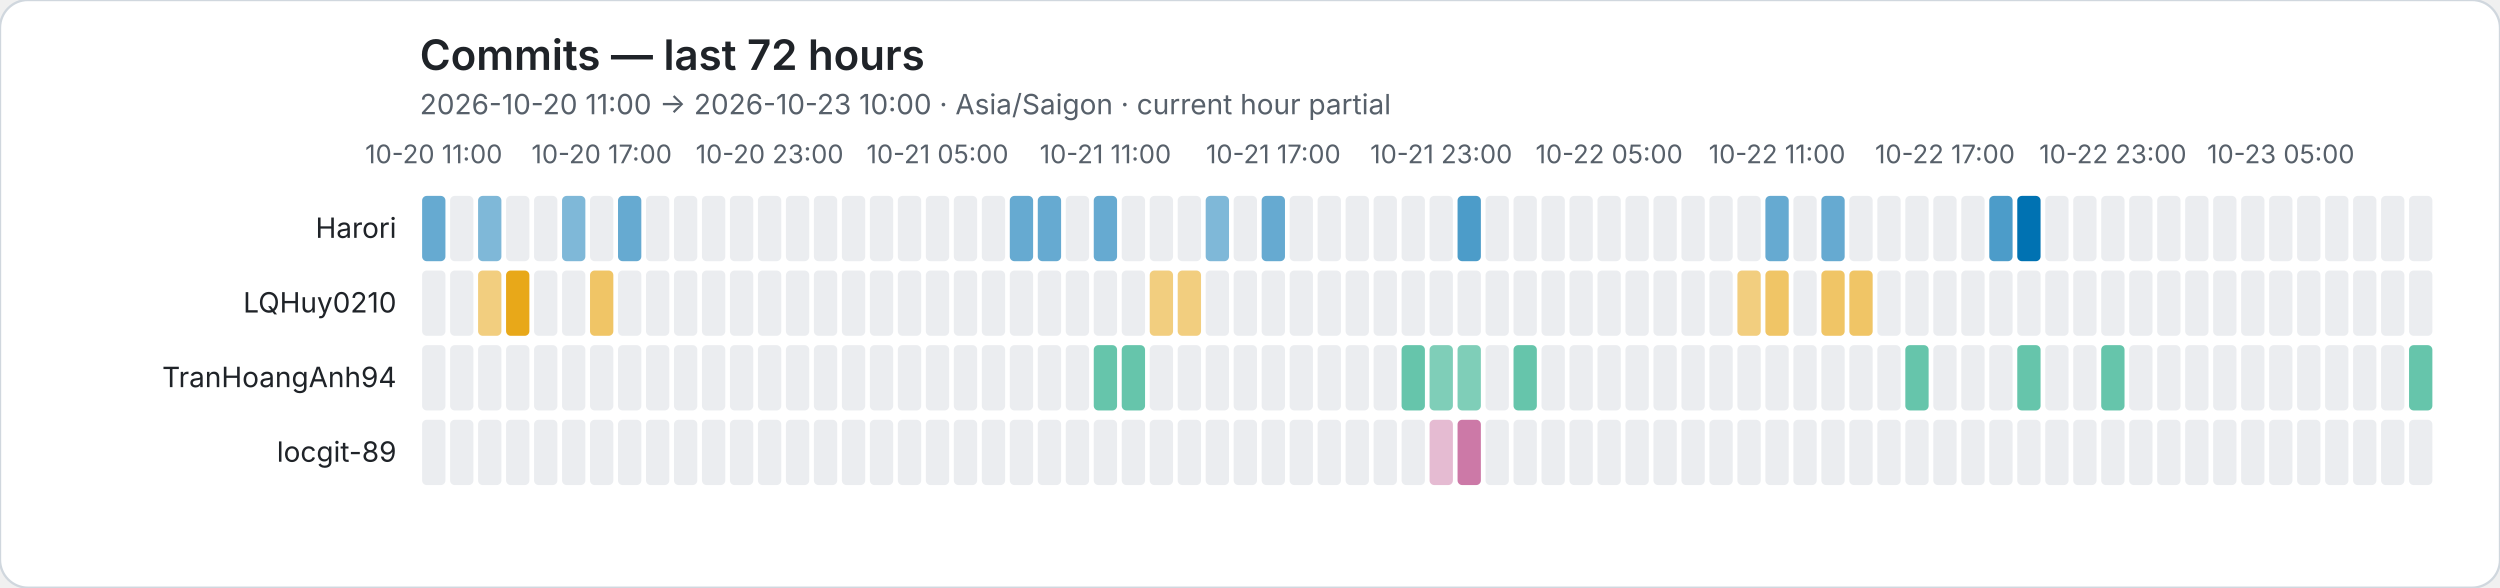
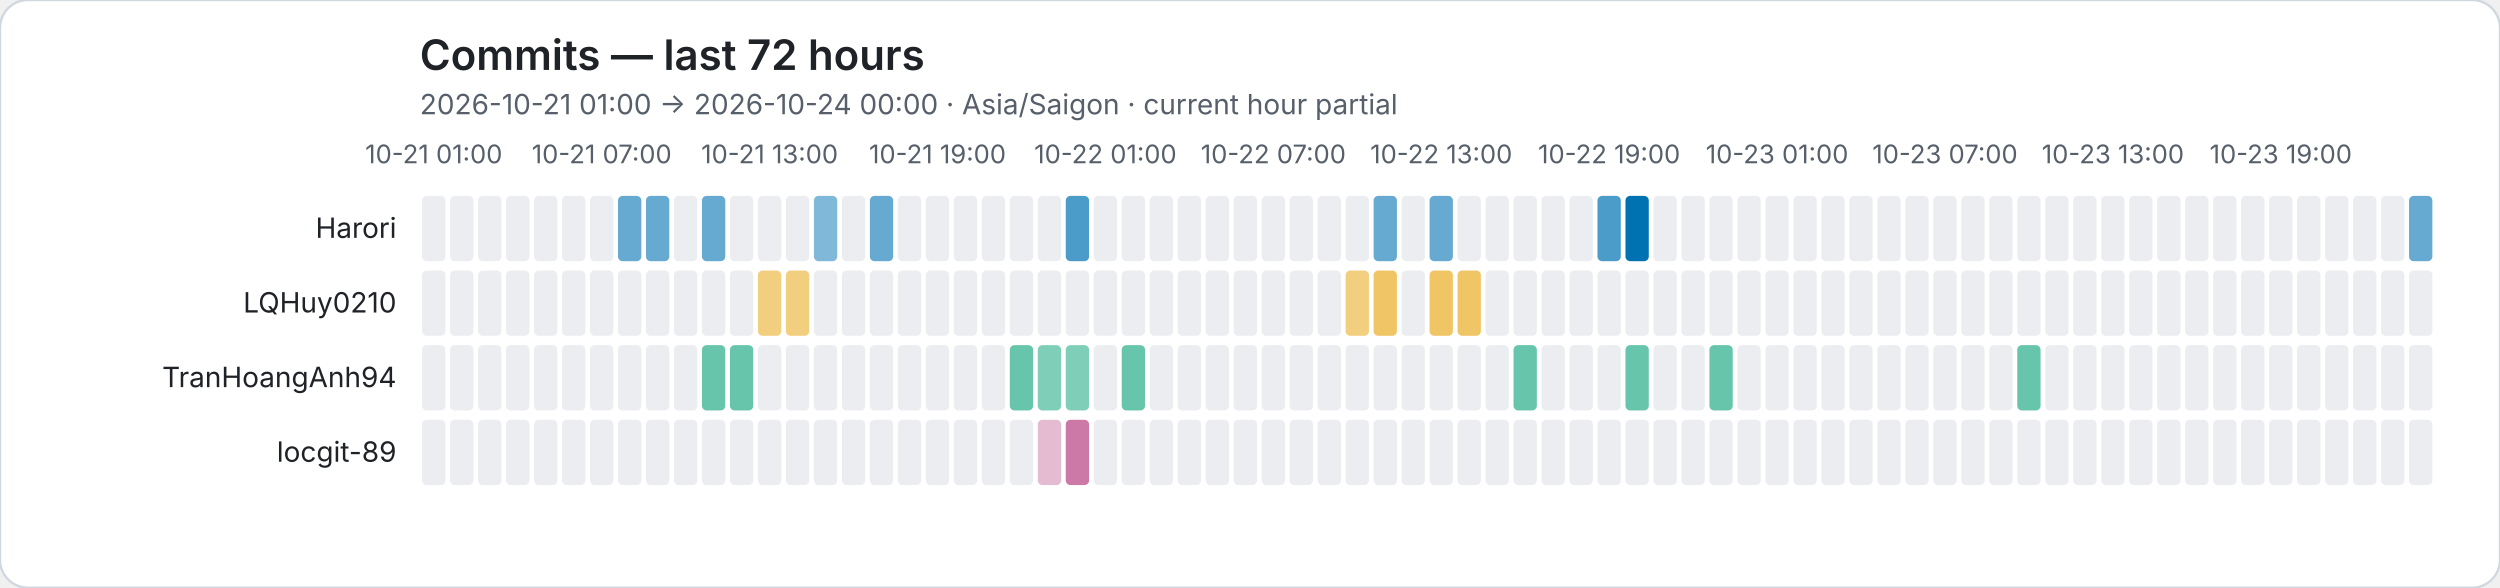
<svg xmlns="http://www.w3.org/2000/svg" role="img" viewBox="0 0 1072 252">
  <rect width="1072" height="252" rx="12" fill="#ffffff" stroke="#d0d7de" />
  <style>text{font-family:system-ui,-apple-system,BlinkMacSystemFont,"Segoe UI",sans-serif}.axis{fill:#57606a;font-size:11px}.heading{fill:#1f2328;font-size:18px;font-weight:600}.subheading{fill:#57606a;font-size:12px}.name{fill:#1f2328;font-size:12px}</style>
  <text class="heading" x="180" y="30">Commits — last 72 hours</text>
-   <text class="subheading" x="180" y="49">2026-10-20 11:00 → 2026-10-23 10:00 · Asia/Saigon · current hour partial</text>
-   <text class="axis" x="186" y="70" text-anchor="middle">10-20 11:00</text>
-   <text class="axis" x="258" y="70" text-anchor="middle">10-20 17:00</text>
-   <text class="axis" x="330" y="70" text-anchor="middle">10-20 23:00</text>
-   <text class="axis" x="402" y="70" text-anchor="middle">10-21 05:00</text>
-   <text class="axis" x="474" y="70" text-anchor="middle">10-21 11:00</text>
-   <text class="axis" x="546" y="70" text-anchor="middle">10-21 17:00</text>
-   <text class="axis" x="618" y="70" text-anchor="middle">10-21 23:00</text>
-   <text class="axis" x="690" y="70" text-anchor="middle">10-22 05:00</text>
-   <text class="axis" x="762" y="70" text-anchor="middle">10-22 11:00</text>
-   <text class="axis" x="834" y="70" text-anchor="middle">10-22 17:00</text>
-   <text class="axis" x="906" y="70" text-anchor="middle">10-22 23:00</text>
-   <text class="axis" x="978" y="70" text-anchor="middle">10-23 05:00</text>
+   <text class="subheading" x="180" y="49">2026-10-21 01:00 → 2026-10-24 00:00 · Asia/Saigon · current hour partial</text>
+   <text class="axis" x="186" y="70" text-anchor="middle">10-21 01:00</text>
+   <text class="axis" x="258" y="70" text-anchor="middle">10-21 07:00</text>
+   <text class="axis" x="330" y="70" text-anchor="middle">10-21 13:00</text>
+   <text class="axis" x="402" y="70" text-anchor="middle">10-21 19:00</text>
+   <text class="axis" x="474" y="70" text-anchor="middle">10-22 01:00</text>
+   <text class="axis" x="546" y="70" text-anchor="middle">10-22 07:00</text>
+   <text class="axis" x="618" y="70" text-anchor="middle">10-22 13:00</text>
+   <text class="axis" x="690" y="70" text-anchor="middle">10-22 19:00</text>
+   <text class="axis" x="762" y="70" text-anchor="middle">10-23 01:00</text>
+   <text class="axis" x="834" y="70" text-anchor="middle">10-23 07:00</text>
+   <text class="axis" x="906" y="70" text-anchor="middle">10-23 13:00</text>
+   <text class="axis" x="978" y="70" text-anchor="middle">10-23 19:00</text>
  <text class="name" x="170" y="102" text-anchor="end">Harori</text>
-   <rect data-hour="0" x="181" y="84" width="10" height="28" rx="2" fill="rgba(0, 114, 178, 0.60)" />
+   <rect data-hour="0" x="181" y="84" width="10" height="28" rx="2" fill="#ebedf0" />
  <rect data-hour="1" x="193" y="84" width="10" height="28" rx="2" fill="#ebedf0" />
-   <rect data-hour="2" x="205" y="84" width="10" height="28" rx="2" fill="rgba(0, 114, 178, 0.50)" />
+   <rect data-hour="2" x="205" y="84" width="10" height="28" rx="2" fill="#ebedf0" />
  <rect data-hour="3" x="217" y="84" width="10" height="28" rx="2" fill="#ebedf0" />
  <rect data-hour="4" x="229" y="84" width="10" height="28" rx="2" fill="#ebedf0" />
-   <rect data-hour="5" x="241" y="84" width="10" height="28" rx="2" fill="rgba(0, 114, 178, 0.50)" />
+   <rect data-hour="5" x="241" y="84" width="10" height="28" rx="2" fill="#ebedf0" />
  <rect data-hour="6" x="253" y="84" width="10" height="28" rx="2" fill="#ebedf0" />
  <rect data-hour="7" x="265" y="84" width="10" height="28" rx="2" fill="rgba(0, 114, 178, 0.60)" />
-   <rect data-hour="8" x="277" y="84" width="10" height="28" rx="2" fill="#ebedf0" />
+   <rect data-hour="8" x="277" y="84" width="10" height="28" rx="2" fill="rgba(0, 114, 178, 0.60)" />
  <rect data-hour="9" x="289" y="84" width="10" height="28" rx="2" fill="#ebedf0" />
-   <rect data-hour="10" x="301" y="84" width="10" height="28" rx="2" fill="#ebedf0" />
+   <rect data-hour="10" x="301" y="84" width="10" height="28" rx="2" fill="rgba(0, 114, 178, 0.60)" />
  <rect data-hour="11" x="313" y="84" width="10" height="28" rx="2" fill="#ebedf0" />
  <rect data-hour="12" x="325" y="84" width="10" height="28" rx="2" fill="#ebedf0" />
  <rect data-hour="13" x="337" y="84" width="10" height="28" rx="2" fill="#ebedf0" />
-   <rect data-hour="14" x="349" y="84" width="10" height="28" rx="2" fill="#ebedf0" />
+   <rect data-hour="14" x="349" y="84" width="10" height="28" rx="2" fill="rgba(0, 114, 178, 0.50)" />
  <rect data-hour="15" x="361" y="84" width="10" height="28" rx="2" fill="#ebedf0" />
-   <rect data-hour="16" x="373" y="84" width="10" height="28" rx="2" fill="#ebedf0" />
+   <rect data-hour="16" x="373" y="84" width="10" height="28" rx="2" fill="rgba(0, 114, 178, 0.60)" />
  <rect data-hour="17" x="385" y="84" width="10" height="28" rx="2" fill="#ebedf0" />
  <rect data-hour="18" x="397" y="84" width="10" height="28" rx="2" fill="#ebedf0" />
  <rect data-hour="19" x="409" y="84" width="10" height="28" rx="2" fill="#ebedf0" />
  <rect data-hour="20" x="421" y="84" width="10" height="28" rx="2" fill="#ebedf0" />
-   <rect data-hour="21" x="433" y="84" width="10" height="28" rx="2" fill="rgba(0, 114, 178, 0.60)" />
-   <rect data-hour="22" x="445" y="84" width="10" height="28" rx="2" fill="rgba(0, 114, 178, 0.60)" />
-   <rect data-hour="23" x="457" y="84" width="10" height="28" rx="2" fill="#ebedf0" />
-   <rect data-hour="24" x="469" y="84" width="10" height="28" rx="2" fill="rgba(0, 114, 178, 0.60)" />
+   <rect data-hour="21" x="433" y="84" width="10" height="28" rx="2" fill="#ebedf0" />
+   <rect data-hour="22" x="445" y="84" width="10" height="28" rx="2" fill="#ebedf0" />
+   <rect data-hour="23" x="457" y="84" width="10" height="28" rx="2" fill="rgba(0, 114, 178, 0.70)" />
+   <rect data-hour="24" x="469" y="84" width="10" height="28" rx="2" fill="#ebedf0" />
  <rect data-hour="25" x="481" y="84" width="10" height="28" rx="2" fill="#ebedf0" />
  <rect data-hour="26" x="493" y="84" width="10" height="28" rx="2" fill="#ebedf0" />
  <rect data-hour="27" x="505" y="84" width="10" height="28" rx="2" fill="#ebedf0" />
-   <rect data-hour="28" x="517" y="84" width="10" height="28" rx="2" fill="rgba(0, 114, 178, 0.50)" />
+   <rect data-hour="28" x="517" y="84" width="10" height="28" rx="2" fill="#ebedf0" />
  <rect data-hour="29" x="529" y="84" width="10" height="28" rx="2" fill="#ebedf0" />
-   <rect data-hour="30" x="541" y="84" width="10" height="28" rx="2" fill="rgba(0, 114, 178, 0.60)" />
+   <rect data-hour="30" x="541" y="84" width="10" height="28" rx="2" fill="#ebedf0" />
  <rect data-hour="31" x="553" y="84" width="10" height="28" rx="2" fill="#ebedf0" />
  <rect data-hour="32" x="565" y="84" width="10" height="28" rx="2" fill="#ebedf0" />
  <rect data-hour="33" x="577" y="84" width="10" height="28" rx="2" fill="#ebedf0" />
-   <rect data-hour="34" x="589" y="84" width="10" height="28" rx="2" fill="#ebedf0" />
+   <rect data-hour="34" x="589" y="84" width="10" height="28" rx="2" fill="rgba(0, 114, 178, 0.60)" />
  <rect data-hour="35" x="601" y="84" width="10" height="28" rx="2" fill="#ebedf0" />
-   <rect data-hour="36" x="613" y="84" width="10" height="28" rx="2" fill="#ebedf0" />
-   <rect data-hour="37" x="625" y="84" width="10" height="28" rx="2" fill="rgba(0, 114, 178, 0.70)" />
+   <rect data-hour="36" x="613" y="84" width="10" height="28" rx="2" fill="rgba(0, 114, 178, 0.60)" />
+   <rect data-hour="37" x="625" y="84" width="10" height="28" rx="2" fill="#ebedf0" />
  <rect data-hour="38" x="637" y="84" width="10" height="28" rx="2" fill="#ebedf0" />
  <rect data-hour="39" x="649" y="84" width="10" height="28" rx="2" fill="#ebedf0" />
  <rect data-hour="40" x="661" y="84" width="10" height="28" rx="2" fill="#ebedf0" />
  <rect data-hour="41" x="673" y="84" width="10" height="28" rx="2" fill="#ebedf0" />
-   <rect data-hour="42" x="685" y="84" width="10" height="28" rx="2" fill="#ebedf0" />
-   <rect data-hour="43" x="697" y="84" width="10" height="28" rx="2" fill="#ebedf0" />
+   <rect data-hour="42" x="685" y="84" width="10" height="28" rx="2" fill="rgba(0, 114, 178, 0.70)" />
+   <rect data-hour="43" x="697" y="84" width="10" height="28" rx="2" fill="rgba(0, 114, 178, 1.00)" />
  <rect data-hour="44" x="709" y="84" width="10" height="28" rx="2" fill="#ebedf0" />
  <rect data-hour="45" x="721" y="84" width="10" height="28" rx="2" fill="#ebedf0" />
  <rect data-hour="46" x="733" y="84" width="10" height="28" rx="2" fill="#ebedf0" />
  <rect data-hour="47" x="745" y="84" width="10" height="28" rx="2" fill="#ebedf0" />
-   <rect data-hour="48" x="757" y="84" width="10" height="28" rx="2" fill="rgba(0, 114, 178, 0.60)" />
+   <rect data-hour="48" x="757" y="84" width="10" height="28" rx="2" fill="#ebedf0" />
  <rect data-hour="49" x="769" y="84" width="10" height="28" rx="2" fill="#ebedf0" />
-   <rect data-hour="50" x="781" y="84" width="10" height="28" rx="2" fill="rgba(0, 114, 178, 0.60)" />
+   <rect data-hour="50" x="781" y="84" width="10" height="28" rx="2" fill="#ebedf0" />
  <rect data-hour="51" x="793" y="84" width="10" height="28" rx="2" fill="#ebedf0" />
  <rect data-hour="52" x="805" y="84" width="10" height="28" rx="2" fill="#ebedf0" />
  <rect data-hour="53" x="817" y="84" width="10" height="28" rx="2" fill="#ebedf0" />
  <rect data-hour="54" x="829" y="84" width="10" height="28" rx="2" fill="#ebedf0" />
  <rect data-hour="55" x="841" y="84" width="10" height="28" rx="2" fill="#ebedf0" />
-   <rect data-hour="56" x="853" y="84" width="10" height="28" rx="2" fill="rgba(0, 114, 178, 0.70)" />
-   <rect data-hour="57" x="865" y="84" width="10" height="28" rx="2" fill="rgba(0, 114, 178, 1.00)" />
+   <rect data-hour="56" x="853" y="84" width="10" height="28" rx="2" fill="#ebedf0" />
+   <rect data-hour="57" x="865" y="84" width="10" height="28" rx="2" fill="#ebedf0" />
  <rect data-hour="58" x="877" y="84" width="10" height="28" rx="2" fill="#ebedf0" />
  <rect data-hour="59" x="889" y="84" width="10" height="28" rx="2" fill="#ebedf0" />
  <rect data-hour="60" x="901" y="84" width="10" height="28" rx="2" fill="#ebedf0" />
  <rect data-hour="61" x="913" y="84" width="10" height="28" rx="2" fill="#ebedf0" />
  <rect data-hour="62" x="925" y="84" width="10" height="28" rx="2" fill="#ebedf0" />
  <rect data-hour="63" x="937" y="84" width="10" height="28" rx="2" fill="#ebedf0" />
  <rect data-hour="64" x="949" y="84" width="10" height="28" rx="2" fill="#ebedf0" />
  <rect data-hour="65" x="961" y="84" width="10" height="28" rx="2" fill="#ebedf0" />
  <rect data-hour="66" x="973" y="84" width="10" height="28" rx="2" fill="#ebedf0" />
  <rect data-hour="67" x="985" y="84" width="10" height="28" rx="2" fill="#ebedf0" />
  <rect data-hour="68" x="997" y="84" width="10" height="28" rx="2" fill="#ebedf0" />
  <rect data-hour="69" x="1009" y="84" width="10" height="28" rx="2" fill="#ebedf0" />
  <rect data-hour="70" x="1021" y="84" width="10" height="28" rx="2" fill="#ebedf0" />
-   <rect data-hour="71" x="1033" y="84" width="10" height="28" rx="2" fill="#ebedf0" />
+   <rect data-hour="71" x="1033" y="84" width="10" height="28" rx="2" fill="rgba(0, 114, 178, 0.60)" />
  <text class="name" x="170" y="134" text-anchor="end">LQHuy0210</text>
  <rect data-hour="0" x="181" y="116" width="10" height="28" rx="2" fill="#ebedf0" />
  <rect data-hour="1" x="193" y="116" width="10" height="28" rx="2" fill="#ebedf0" />
-   <rect data-hour="2" x="205" y="116" width="10" height="28" rx="2" fill="rgba(230, 159, 0, 0.50)" />
-   <rect data-hour="3" x="217" y="116" width="10" height="28" rx="2" fill="rgba(230, 159, 0, 0.90)" />
+   <rect data-hour="2" x="205" y="116" width="10" height="28" rx="2" fill="#ebedf0" />
+   <rect data-hour="3" x="217" y="116" width="10" height="28" rx="2" fill="#ebedf0" />
  <rect data-hour="4" x="229" y="116" width="10" height="28" rx="2" fill="#ebedf0" />
  <rect data-hour="5" x="241" y="116" width="10" height="28" rx="2" fill="#ebedf0" />
-   <rect data-hour="6" x="253" y="116" width="10" height="28" rx="2" fill="rgba(230, 159, 0, 0.60)" />
+   <rect data-hour="6" x="253" y="116" width="10" height="28" rx="2" fill="#ebedf0" />
  <rect data-hour="7" x="265" y="116" width="10" height="28" rx="2" fill="#ebedf0" />
  <rect data-hour="8" x="277" y="116" width="10" height="28" rx="2" fill="#ebedf0" />
  <rect data-hour="9" x="289" y="116" width="10" height="28" rx="2" fill="#ebedf0" />
  <rect data-hour="10" x="301" y="116" width="10" height="28" rx="2" fill="#ebedf0" />
  <rect data-hour="11" x="313" y="116" width="10" height="28" rx="2" fill="#ebedf0" />
-   <rect data-hour="12" x="325" y="116" width="10" height="28" rx="2" fill="#ebedf0" />
-   <rect data-hour="13" x="337" y="116" width="10" height="28" rx="2" fill="#ebedf0" />
+   <rect data-hour="12" x="325" y="116" width="10" height="28" rx="2" fill="rgba(230, 159, 0, 0.50)" />
+   <rect data-hour="13" x="337" y="116" width="10" height="28" rx="2" fill="rgba(230, 159, 0, 0.50)" />
  <rect data-hour="14" x="349" y="116" width="10" height="28" rx="2" fill="#ebedf0" />
  <rect data-hour="15" x="361" y="116" width="10" height="28" rx="2" fill="#ebedf0" />
  <rect data-hour="16" x="373" y="116" width="10" height="28" rx="2" fill="#ebedf0" />
  <rect data-hour="17" x="385" y="116" width="10" height="28" rx="2" fill="#ebedf0" />
  <rect data-hour="18" x="397" y="116" width="10" height="28" rx="2" fill="#ebedf0" />
  <rect data-hour="19" x="409" y="116" width="10" height="28" rx="2" fill="#ebedf0" />
  <rect data-hour="20" x="421" y="116" width="10" height="28" rx="2" fill="#ebedf0" />
  <rect data-hour="21" x="433" y="116" width="10" height="28" rx="2" fill="#ebedf0" />
  <rect data-hour="22" x="445" y="116" width="10" height="28" rx="2" fill="#ebedf0" />
  <rect data-hour="23" x="457" y="116" width="10" height="28" rx="2" fill="#ebedf0" />
  <rect data-hour="24" x="469" y="116" width="10" height="28" rx="2" fill="#ebedf0" />
  <rect data-hour="25" x="481" y="116" width="10" height="28" rx="2" fill="#ebedf0" />
-   <rect data-hour="26" x="493" y="116" width="10" height="28" rx="2" fill="rgba(230, 159, 0, 0.50)" />
-   <rect data-hour="27" x="505" y="116" width="10" height="28" rx="2" fill="rgba(230, 159, 0, 0.50)" />
+   <rect data-hour="26" x="493" y="116" width="10" height="28" rx="2" fill="#ebedf0" />
+   <rect data-hour="27" x="505" y="116" width="10" height="28" rx="2" fill="#ebedf0" />
  <rect data-hour="28" x="517" y="116" width="10" height="28" rx="2" fill="#ebedf0" />
  <rect data-hour="29" x="529" y="116" width="10" height="28" rx="2" fill="#ebedf0" />
  <rect data-hour="30" x="541" y="116" width="10" height="28" rx="2" fill="#ebedf0" />
  <rect data-hour="31" x="553" y="116" width="10" height="28" rx="2" fill="#ebedf0" />
  <rect data-hour="32" x="565" y="116" width="10" height="28" rx="2" fill="#ebedf0" />
-   <rect data-hour="33" x="577" y="116" width="10" height="28" rx="2" fill="#ebedf0" />
-   <rect data-hour="34" x="589" y="116" width="10" height="28" rx="2" fill="#ebedf0" />
+   <rect data-hour="33" x="577" y="116" width="10" height="28" rx="2" fill="rgba(230, 159, 0, 0.50)" />
+   <rect data-hour="34" x="589" y="116" width="10" height="28" rx="2" fill="rgba(230, 159, 0, 0.60)" />
  <rect data-hour="35" x="601" y="116" width="10" height="28" rx="2" fill="#ebedf0" />
-   <rect data-hour="36" x="613" y="116" width="10" height="28" rx="2" fill="#ebedf0" />
-   <rect data-hour="37" x="625" y="116" width="10" height="28" rx="2" fill="#ebedf0" />
+   <rect data-hour="36" x="613" y="116" width="10" height="28" rx="2" fill="rgba(230, 159, 0, 0.60)" />
+   <rect data-hour="37" x="625" y="116" width="10" height="28" rx="2" fill="rgba(230, 159, 0, 0.60)" />
  <rect data-hour="38" x="637" y="116" width="10" height="28" rx="2" fill="#ebedf0" />
  <rect data-hour="39" x="649" y="116" width="10" height="28" rx="2" fill="#ebedf0" />
  <rect data-hour="40" x="661" y="116" width="10" height="28" rx="2" fill="#ebedf0" />
  <rect data-hour="41" x="673" y="116" width="10" height="28" rx="2" fill="#ebedf0" />
  <rect data-hour="42" x="685" y="116" width="10" height="28" rx="2" fill="#ebedf0" />
  <rect data-hour="43" x="697" y="116" width="10" height="28" rx="2" fill="#ebedf0" />
  <rect data-hour="44" x="709" y="116" width="10" height="28" rx="2" fill="#ebedf0" />
  <rect data-hour="45" x="721" y="116" width="10" height="28" rx="2" fill="#ebedf0" />
  <rect data-hour="46" x="733" y="116" width="10" height="28" rx="2" fill="#ebedf0" />
-   <rect data-hour="47" x="745" y="116" width="10" height="28" rx="2" fill="rgba(230, 159, 0, 0.50)" />
-   <rect data-hour="48" x="757" y="116" width="10" height="28" rx="2" fill="rgba(230, 159, 0, 0.60)" />
+   <rect data-hour="47" x="745" y="116" width="10" height="28" rx="2" fill="#ebedf0" />
+   <rect data-hour="48" x="757" y="116" width="10" height="28" rx="2" fill="#ebedf0" />
  <rect data-hour="49" x="769" y="116" width="10" height="28" rx="2" fill="#ebedf0" />
-   <rect data-hour="50" x="781" y="116" width="10" height="28" rx="2" fill="rgba(230, 159, 0, 0.60)" />
-   <rect data-hour="51" x="793" y="116" width="10" height="28" rx="2" fill="rgba(230, 159, 0, 0.60)" />
+   <rect data-hour="50" x="781" y="116" width="10" height="28" rx="2" fill="#ebedf0" />
+   <rect data-hour="51" x="793" y="116" width="10" height="28" rx="2" fill="#ebedf0" />
  <rect data-hour="52" x="805" y="116" width="10" height="28" rx="2" fill="#ebedf0" />
  <rect data-hour="53" x="817" y="116" width="10" height="28" rx="2" fill="#ebedf0" />
  <rect data-hour="54" x="829" y="116" width="10" height="28" rx="2" fill="#ebedf0" />
  <rect data-hour="55" x="841" y="116" width="10" height="28" rx="2" fill="#ebedf0" />
  <rect data-hour="56" x="853" y="116" width="10" height="28" rx="2" fill="#ebedf0" />
  <rect data-hour="57" x="865" y="116" width="10" height="28" rx="2" fill="#ebedf0" />
  <rect data-hour="58" x="877" y="116" width="10" height="28" rx="2" fill="#ebedf0" />
  <rect data-hour="59" x="889" y="116" width="10" height="28" rx="2" fill="#ebedf0" />
  <rect data-hour="60" x="901" y="116" width="10" height="28" rx="2" fill="#ebedf0" />
  <rect data-hour="61" x="913" y="116" width="10" height="28" rx="2" fill="#ebedf0" />
  <rect data-hour="62" x="925" y="116" width="10" height="28" rx="2" fill="#ebedf0" />
  <rect data-hour="63" x="937" y="116" width="10" height="28" rx="2" fill="#ebedf0" />
  <rect data-hour="64" x="949" y="116" width="10" height="28" rx="2" fill="#ebedf0" />
  <rect data-hour="65" x="961" y="116" width="10" height="28" rx="2" fill="#ebedf0" />
  <rect data-hour="66" x="973" y="116" width="10" height="28" rx="2" fill="#ebedf0" />
  <rect data-hour="67" x="985" y="116" width="10" height="28" rx="2" fill="#ebedf0" />
  <rect data-hour="68" x="997" y="116" width="10" height="28" rx="2" fill="#ebedf0" />
  <rect data-hour="69" x="1009" y="116" width="10" height="28" rx="2" fill="#ebedf0" />
  <rect data-hour="70" x="1021" y="116" width="10" height="28" rx="2" fill="#ebedf0" />
  <rect data-hour="71" x="1033" y="116" width="10" height="28" rx="2" fill="#ebedf0" />
  <text class="name" x="170" y="166" text-anchor="end">TranHoangAnh94</text>
  <rect data-hour="0" x="181" y="148" width="10" height="28" rx="2" fill="#ebedf0" />
  <rect data-hour="1" x="193" y="148" width="10" height="28" rx="2" fill="#ebedf0" />
  <rect data-hour="2" x="205" y="148" width="10" height="28" rx="2" fill="#ebedf0" />
  <rect data-hour="3" x="217" y="148" width="10" height="28" rx="2" fill="#ebedf0" />
  <rect data-hour="4" x="229" y="148" width="10" height="28" rx="2" fill="#ebedf0" />
  <rect data-hour="5" x="241" y="148" width="10" height="28" rx="2" fill="#ebedf0" />
  <rect data-hour="6" x="253" y="148" width="10" height="28" rx="2" fill="#ebedf0" />
  <rect data-hour="7" x="265" y="148" width="10" height="28" rx="2" fill="#ebedf0" />
  <rect data-hour="8" x="277" y="148" width="10" height="28" rx="2" fill="#ebedf0" />
  <rect data-hour="9" x="289" y="148" width="10" height="28" rx="2" fill="#ebedf0" />
-   <rect data-hour="10" x="301" y="148" width="10" height="28" rx="2" fill="#ebedf0" />
-   <rect data-hour="11" x="313" y="148" width="10" height="28" rx="2" fill="#ebedf0" />
+   <rect data-hour="10" x="301" y="148" width="10" height="28" rx="2" fill="rgba(0, 158, 115, 0.60)" />
+   <rect data-hour="11" x="313" y="148" width="10" height="28" rx="2" fill="rgba(0, 158, 115, 0.60)" />
  <rect data-hour="12" x="325" y="148" width="10" height="28" rx="2" fill="#ebedf0" />
  <rect data-hour="13" x="337" y="148" width="10" height="28" rx="2" fill="#ebedf0" />
  <rect data-hour="14" x="349" y="148" width="10" height="28" rx="2" fill="#ebedf0" />
  <rect data-hour="15" x="361" y="148" width="10" height="28" rx="2" fill="#ebedf0" />
  <rect data-hour="16" x="373" y="148" width="10" height="28" rx="2" fill="#ebedf0" />
  <rect data-hour="17" x="385" y="148" width="10" height="28" rx="2" fill="#ebedf0" />
  <rect data-hour="18" x="397" y="148" width="10" height="28" rx="2" fill="#ebedf0" />
  <rect data-hour="19" x="409" y="148" width="10" height="28" rx="2" fill="#ebedf0" />
  <rect data-hour="20" x="421" y="148" width="10" height="28" rx="2" fill="#ebedf0" />
-   <rect data-hour="21" x="433" y="148" width="10" height="28" rx="2" fill="#ebedf0" />
-   <rect data-hour="22" x="445" y="148" width="10" height="28" rx="2" fill="#ebedf0" />
-   <rect data-hour="23" x="457" y="148" width="10" height="28" rx="2" fill="#ebedf0" />
-   <rect data-hour="24" x="469" y="148" width="10" height="28" rx="2" fill="rgba(0, 158, 115, 0.60)" />
+   <rect data-hour="21" x="433" y="148" width="10" height="28" rx="2" fill="rgba(0, 158, 115, 0.60)" />
+   <rect data-hour="22" x="445" y="148" width="10" height="28" rx="2" fill="rgba(0, 158, 115, 0.50)" />
+   <rect data-hour="23" x="457" y="148" width="10" height="28" rx="2" fill="rgba(0, 158, 115, 0.50)" />
+   <rect data-hour="24" x="469" y="148" width="10" height="28" rx="2" fill="#ebedf0" />
  <rect data-hour="25" x="481" y="148" width="10" height="28" rx="2" fill="rgba(0, 158, 115, 0.60)" />
  <rect data-hour="26" x="493" y="148" width="10" height="28" rx="2" fill="#ebedf0" />
  <rect data-hour="27" x="505" y="148" width="10" height="28" rx="2" fill="#ebedf0" />
  <rect data-hour="28" x="517" y="148" width="10" height="28" rx="2" fill="#ebedf0" />
  <rect data-hour="29" x="529" y="148" width="10" height="28" rx="2" fill="#ebedf0" />
  <rect data-hour="30" x="541" y="148" width="10" height="28" rx="2" fill="#ebedf0" />
  <rect data-hour="31" x="553" y="148" width="10" height="28" rx="2" fill="#ebedf0" />
  <rect data-hour="32" x="565" y="148" width="10" height="28" rx="2" fill="#ebedf0" />
  <rect data-hour="33" x="577" y="148" width="10" height="28" rx="2" fill="#ebedf0" />
  <rect data-hour="34" x="589" y="148" width="10" height="28" rx="2" fill="#ebedf0" />
-   <rect data-hour="35" x="601" y="148" width="10" height="28" rx="2" fill="rgba(0, 158, 115, 0.60)" />
-   <rect data-hour="36" x="613" y="148" width="10" height="28" rx="2" fill="rgba(0, 158, 115, 0.50)" />
-   <rect data-hour="37" x="625" y="148" width="10" height="28" rx="2" fill="rgba(0, 158, 115, 0.50)" />
+   <rect data-hour="35" x="601" y="148" width="10" height="28" rx="2" fill="#ebedf0" />
+   <rect data-hour="36" x="613" y="148" width="10" height="28" rx="2" fill="#ebedf0" />
+   <rect data-hour="37" x="625" y="148" width="10" height="28" rx="2" fill="#ebedf0" />
  <rect data-hour="38" x="637" y="148" width="10" height="28" rx="2" fill="#ebedf0" />
  <rect data-hour="39" x="649" y="148" width="10" height="28" rx="2" fill="rgba(0, 158, 115, 0.60)" />
  <rect data-hour="40" x="661" y="148" width="10" height="28" rx="2" fill="#ebedf0" />
  <rect data-hour="41" x="673" y="148" width="10" height="28" rx="2" fill="#ebedf0" />
  <rect data-hour="42" x="685" y="148" width="10" height="28" rx="2" fill="#ebedf0" />
-   <rect data-hour="43" x="697" y="148" width="10" height="28" rx="2" fill="#ebedf0" />
+   <rect data-hour="43" x="697" y="148" width="10" height="28" rx="2" fill="rgba(0, 158, 115, 0.60)" />
  <rect data-hour="44" x="709" y="148" width="10" height="28" rx="2" fill="#ebedf0" />
  <rect data-hour="45" x="721" y="148" width="10" height="28" rx="2" fill="#ebedf0" />
-   <rect data-hour="46" x="733" y="148" width="10" height="28" rx="2" fill="#ebedf0" />
+   <rect data-hour="46" x="733" y="148" width="10" height="28" rx="2" fill="rgba(0, 158, 115, 0.60)" />
  <rect data-hour="47" x="745" y="148" width="10" height="28" rx="2" fill="#ebedf0" />
  <rect data-hour="48" x="757" y="148" width="10" height="28" rx="2" fill="#ebedf0" />
  <rect data-hour="49" x="769" y="148" width="10" height="28" rx="2" fill="#ebedf0" />
  <rect data-hour="50" x="781" y="148" width="10" height="28" rx="2" fill="#ebedf0" />
  <rect data-hour="51" x="793" y="148" width="10" height="28" rx="2" fill="#ebedf0" />
  <rect data-hour="52" x="805" y="148" width="10" height="28" rx="2" fill="#ebedf0" />
-   <rect data-hour="53" x="817" y="148" width="10" height="28" rx="2" fill="rgba(0, 158, 115, 0.60)" />
+   <rect data-hour="53" x="817" y="148" width="10" height="28" rx="2" fill="#ebedf0" />
  <rect data-hour="54" x="829" y="148" width="10" height="28" rx="2" fill="#ebedf0" />
  <rect data-hour="55" x="841" y="148" width="10" height="28" rx="2" fill="#ebedf0" />
  <rect data-hour="56" x="853" y="148" width="10" height="28" rx="2" fill="#ebedf0" />
  <rect data-hour="57" x="865" y="148" width="10" height="28" rx="2" fill="rgba(0, 158, 115, 0.60)" />
  <rect data-hour="58" x="877" y="148" width="10" height="28" rx="2" fill="#ebedf0" />
  <rect data-hour="59" x="889" y="148" width="10" height="28" rx="2" fill="#ebedf0" />
-   <rect data-hour="60" x="901" y="148" width="10" height="28" rx="2" fill="rgba(0, 158, 115, 0.60)" />
+   <rect data-hour="60" x="901" y="148" width="10" height="28" rx="2" fill="#ebedf0" />
  <rect data-hour="61" x="913" y="148" width="10" height="28" rx="2" fill="#ebedf0" />
  <rect data-hour="62" x="925" y="148" width="10" height="28" rx="2" fill="#ebedf0" />
  <rect data-hour="63" x="937" y="148" width="10" height="28" rx="2" fill="#ebedf0" />
  <rect data-hour="64" x="949" y="148" width="10" height="28" rx="2" fill="#ebedf0" />
  <rect data-hour="65" x="961" y="148" width="10" height="28" rx="2" fill="#ebedf0" />
  <rect data-hour="66" x="973" y="148" width="10" height="28" rx="2" fill="#ebedf0" />
  <rect data-hour="67" x="985" y="148" width="10" height="28" rx="2" fill="#ebedf0" />
  <rect data-hour="68" x="997" y="148" width="10" height="28" rx="2" fill="#ebedf0" />
  <rect data-hour="69" x="1009" y="148" width="10" height="28" rx="2" fill="#ebedf0" />
  <rect data-hour="70" x="1021" y="148" width="10" height="28" rx="2" fill="#ebedf0" />
-   <rect data-hour="71" x="1033" y="148" width="10" height="28" rx="2" fill="rgba(0, 158, 115, 0.60)" />
+   <rect data-hour="71" x="1033" y="148" width="10" height="28" rx="2" fill="#ebedf0" />
  <text class="name" x="170" y="198" text-anchor="end">locgit-89</text>
  <rect data-hour="0" x="181" y="180" width="10" height="28" rx="2" fill="#ebedf0" />
  <rect data-hour="1" x="193" y="180" width="10" height="28" rx="2" fill="#ebedf0" />
  <rect data-hour="2" x="205" y="180" width="10" height="28" rx="2" fill="#ebedf0" />
  <rect data-hour="3" x="217" y="180" width="10" height="28" rx="2" fill="#ebedf0" />
  <rect data-hour="4" x="229" y="180" width="10" height="28" rx="2" fill="#ebedf0" />
  <rect data-hour="5" x="241" y="180" width="10" height="28" rx="2" fill="#ebedf0" />
  <rect data-hour="6" x="253" y="180" width="10" height="28" rx="2" fill="#ebedf0" />
  <rect data-hour="7" x="265" y="180" width="10" height="28" rx="2" fill="#ebedf0" />
  <rect data-hour="8" x="277" y="180" width="10" height="28" rx="2" fill="#ebedf0" />
  <rect data-hour="9" x="289" y="180" width="10" height="28" rx="2" fill="#ebedf0" />
  <rect data-hour="10" x="301" y="180" width="10" height="28" rx="2" fill="#ebedf0" />
  <rect data-hour="11" x="313" y="180" width="10" height="28" rx="2" fill="#ebedf0" />
  <rect data-hour="12" x="325" y="180" width="10" height="28" rx="2" fill="#ebedf0" />
  <rect data-hour="13" x="337" y="180" width="10" height="28" rx="2" fill="#ebedf0" />
  <rect data-hour="14" x="349" y="180" width="10" height="28" rx="2" fill="#ebedf0" />
  <rect data-hour="15" x="361" y="180" width="10" height="28" rx="2" fill="#ebedf0" />
  <rect data-hour="16" x="373" y="180" width="10" height="28" rx="2" fill="#ebedf0" />
  <rect data-hour="17" x="385" y="180" width="10" height="28" rx="2" fill="#ebedf0" />
  <rect data-hour="18" x="397" y="180" width="10" height="28" rx="2" fill="#ebedf0" />
  <rect data-hour="19" x="409" y="180" width="10" height="28" rx="2" fill="#ebedf0" />
  <rect data-hour="20" x="421" y="180" width="10" height="28" rx="2" fill="#ebedf0" />
  <rect data-hour="21" x="433" y="180" width="10" height="28" rx="2" fill="#ebedf0" />
-   <rect data-hour="22" x="445" y="180" width="10" height="28" rx="2" fill="#ebedf0" />
-   <rect data-hour="23" x="457" y="180" width="10" height="28" rx="2" fill="#ebedf0" />
+   <rect data-hour="22" x="445" y="180" width="10" height="28" rx="2" fill="rgba(204, 121, 167, 0.50)" />
+   <rect data-hour="23" x="457" y="180" width="10" height="28" rx="2" fill="rgba(204, 121, 167, 1.00)" />
  <rect data-hour="24" x="469" y="180" width="10" height="28" rx="2" fill="#ebedf0" />
  <rect data-hour="25" x="481" y="180" width="10" height="28" rx="2" fill="#ebedf0" />
  <rect data-hour="26" x="493" y="180" width="10" height="28" rx="2" fill="#ebedf0" />
  <rect data-hour="27" x="505" y="180" width="10" height="28" rx="2" fill="#ebedf0" />
  <rect data-hour="28" x="517" y="180" width="10" height="28" rx="2" fill="#ebedf0" />
  <rect data-hour="29" x="529" y="180" width="10" height="28" rx="2" fill="#ebedf0" />
  <rect data-hour="30" x="541" y="180" width="10" height="28" rx="2" fill="#ebedf0" />
  <rect data-hour="31" x="553" y="180" width="10" height="28" rx="2" fill="#ebedf0" />
  <rect data-hour="32" x="565" y="180" width="10" height="28" rx="2" fill="#ebedf0" />
  <rect data-hour="33" x="577" y="180" width="10" height="28" rx="2" fill="#ebedf0" />
  <rect data-hour="34" x="589" y="180" width="10" height="28" rx="2" fill="#ebedf0" />
  <rect data-hour="35" x="601" y="180" width="10" height="28" rx="2" fill="#ebedf0" />
-   <rect data-hour="36" x="613" y="180" width="10" height="28" rx="2" fill="rgba(204, 121, 167, 0.50)" />
-   <rect data-hour="37" x="625" y="180" width="10" height="28" rx="2" fill="rgba(204, 121, 167, 1.00)" />
+   <rect data-hour="36" x="613" y="180" width="10" height="28" rx="2" fill="#ebedf0" />
+   <rect data-hour="37" x="625" y="180" width="10" height="28" rx="2" fill="#ebedf0" />
  <rect data-hour="38" x="637" y="180" width="10" height="28" rx="2" fill="#ebedf0" />
  <rect data-hour="39" x="649" y="180" width="10" height="28" rx="2" fill="#ebedf0" />
  <rect data-hour="40" x="661" y="180" width="10" height="28" rx="2" fill="#ebedf0" />
  <rect data-hour="41" x="673" y="180" width="10" height="28" rx="2" fill="#ebedf0" />
  <rect data-hour="42" x="685" y="180" width="10" height="28" rx="2" fill="#ebedf0" />
  <rect data-hour="43" x="697" y="180" width="10" height="28" rx="2" fill="#ebedf0" />
  <rect data-hour="44" x="709" y="180" width="10" height="28" rx="2" fill="#ebedf0" />
  <rect data-hour="45" x="721" y="180" width="10" height="28" rx="2" fill="#ebedf0" />
  <rect data-hour="46" x="733" y="180" width="10" height="28" rx="2" fill="#ebedf0" />
  <rect data-hour="47" x="745" y="180" width="10" height="28" rx="2" fill="#ebedf0" />
  <rect data-hour="48" x="757" y="180" width="10" height="28" rx="2" fill="#ebedf0" />
  <rect data-hour="49" x="769" y="180" width="10" height="28" rx="2" fill="#ebedf0" />
  <rect data-hour="50" x="781" y="180" width="10" height="28" rx="2" fill="#ebedf0" />
  <rect data-hour="51" x="793" y="180" width="10" height="28" rx="2" fill="#ebedf0" />
  <rect data-hour="52" x="805" y="180" width="10" height="28" rx="2" fill="#ebedf0" />
  <rect data-hour="53" x="817" y="180" width="10" height="28" rx="2" fill="#ebedf0" />
  <rect data-hour="54" x="829" y="180" width="10" height="28" rx="2" fill="#ebedf0" />
  <rect data-hour="55" x="841" y="180" width="10" height="28" rx="2" fill="#ebedf0" />
  <rect data-hour="56" x="853" y="180" width="10" height="28" rx="2" fill="#ebedf0" />
  <rect data-hour="57" x="865" y="180" width="10" height="28" rx="2" fill="#ebedf0" />
  <rect data-hour="58" x="877" y="180" width="10" height="28" rx="2" fill="#ebedf0" />
  <rect data-hour="59" x="889" y="180" width="10" height="28" rx="2" fill="#ebedf0" />
  <rect data-hour="60" x="901" y="180" width="10" height="28" rx="2" fill="#ebedf0" />
  <rect data-hour="61" x="913" y="180" width="10" height="28" rx="2" fill="#ebedf0" />
  <rect data-hour="62" x="925" y="180" width="10" height="28" rx="2" fill="#ebedf0" />
  <rect data-hour="63" x="937" y="180" width="10" height="28" rx="2" fill="#ebedf0" />
  <rect data-hour="64" x="949" y="180" width="10" height="28" rx="2" fill="#ebedf0" />
  <rect data-hour="65" x="961" y="180" width="10" height="28" rx="2" fill="#ebedf0" />
  <rect data-hour="66" x="973" y="180" width="10" height="28" rx="2" fill="#ebedf0" />
  <rect data-hour="67" x="985" y="180" width="10" height="28" rx="2" fill="#ebedf0" />
  <rect data-hour="68" x="997" y="180" width="10" height="28" rx="2" fill="#ebedf0" />
  <rect data-hour="69" x="1009" y="180" width="10" height="28" rx="2" fill="#ebedf0" />
  <rect data-hour="70" x="1021" y="180" width="10" height="28" rx="2" fill="#ebedf0" />
  <rect data-hour="71" x="1033" y="180" width="10" height="28" rx="2" fill="#ebedf0" />
</svg>
